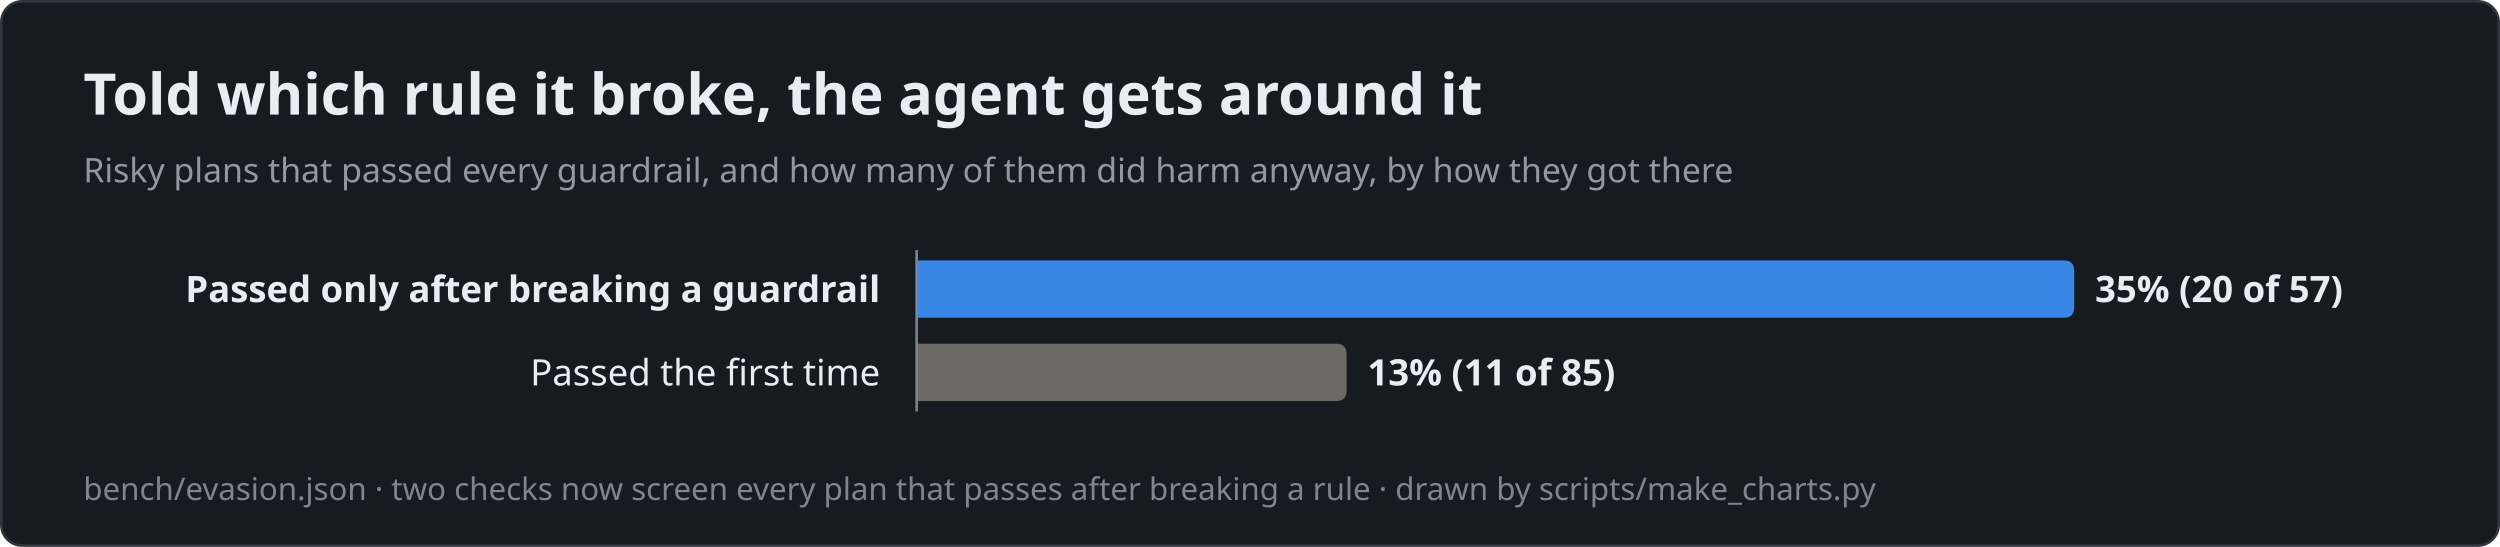
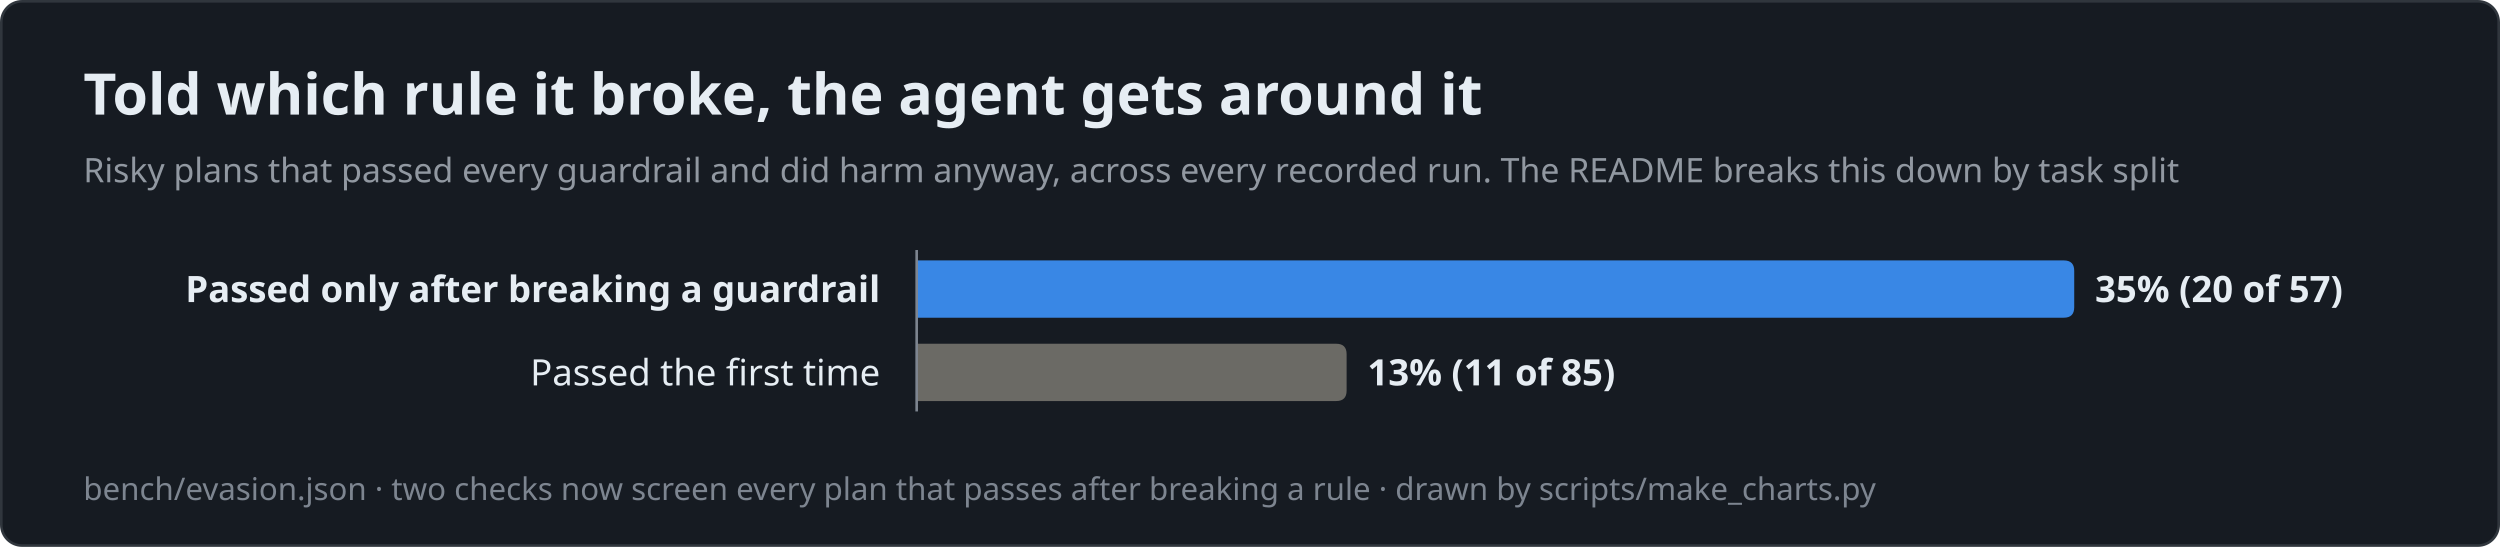
<svg xmlns="http://www.w3.org/2000/svg" width="960" height="210" viewBox="0 0 960 210" role="img" aria-label="Told which rule it broke, the agent gets around it" font-family="-apple-system, BlinkMacSystemFont, 'Segoe UI', 'Noto Sans', Helvetica, Arial, sans-serif">
  <rect x="0.5" y="0.5" width="959" height="209" rx="8" fill="#161b22" stroke="#30363d" />
  <text x="32.0" y="44.0" font-size="22" font-weight="600" fill="#e6edf3" text-anchor="start" style="font-variant-numeric: tabular-nums">Told which rule it broke, the agent gets around it</text>
-   <text x="32.0" y="70.0" font-size="13" font-weight="400" fill="#9198a1" text-anchor="start" style="font-variant-numeric: tabular-nums">Risky plans that passed every guardrail, and how many of them did harm anyway, by how they got there</text>
+   <text x="32.0" y="70.0" font-size="13" font-weight="400" fill="#9198a1" text-anchor="start" style="font-variant-numeric: tabular-nums">Risky plans that passed every guardrail and did harm anyway, across every recorded run. The README breaks this down by task split</text>
  <text x="338.0" y="116.0" font-size="14" font-weight="600" fill="#e6edf3" text-anchor="end" style="font-variant-numeric: tabular-nums">Passed only after breaking a guardrail</text>
  <path d="M352.0,100.0 H792.5 Q796.5,100.0 796.5,104.0 V118.0 Q796.5,122.0 792.5,122.0 H352.0 Z" fill="#3987e5" />
  <text x="804.5" y="116.0" font-size="14" font-weight="700" fill="#e6edf3" text-anchor="start" style="font-variant-numeric: tabular-nums">35%  (20 of 57)</text>
  <text x="338.0" y="148.0" font-size="14" font-weight="400" fill="#e6edf3" text-anchor="end" style="font-variant-numeric: tabular-nums">Passed the first time</text>
  <path d="M352.0,132.0 H513.1 Q517.1,132.0 517.1,136.0 V150.0 Q517.1,154.0 513.1,154.0 H352.0 Z" fill="#6b6a65" />
  <text x="525.1" y="148.0" font-size="14" font-weight="700" fill="#e6edf3" text-anchor="start" style="font-variant-numeric: tabular-nums">13%  (11 of 85)</text>
  <line x1="352" y1="96" x2="352" y2="158" stroke="#7d8590" stroke-width="1" />
  <text x="32.0" y="192.0" font-size="12" font-weight="400" fill="#7d8590" text-anchor="start" style="font-variant-numeric: tabular-nums">bench/evasion.json · two checks now screen every plan that passes after breaking a rule · drawn by scripts/make_charts.py</text>
</svg>
